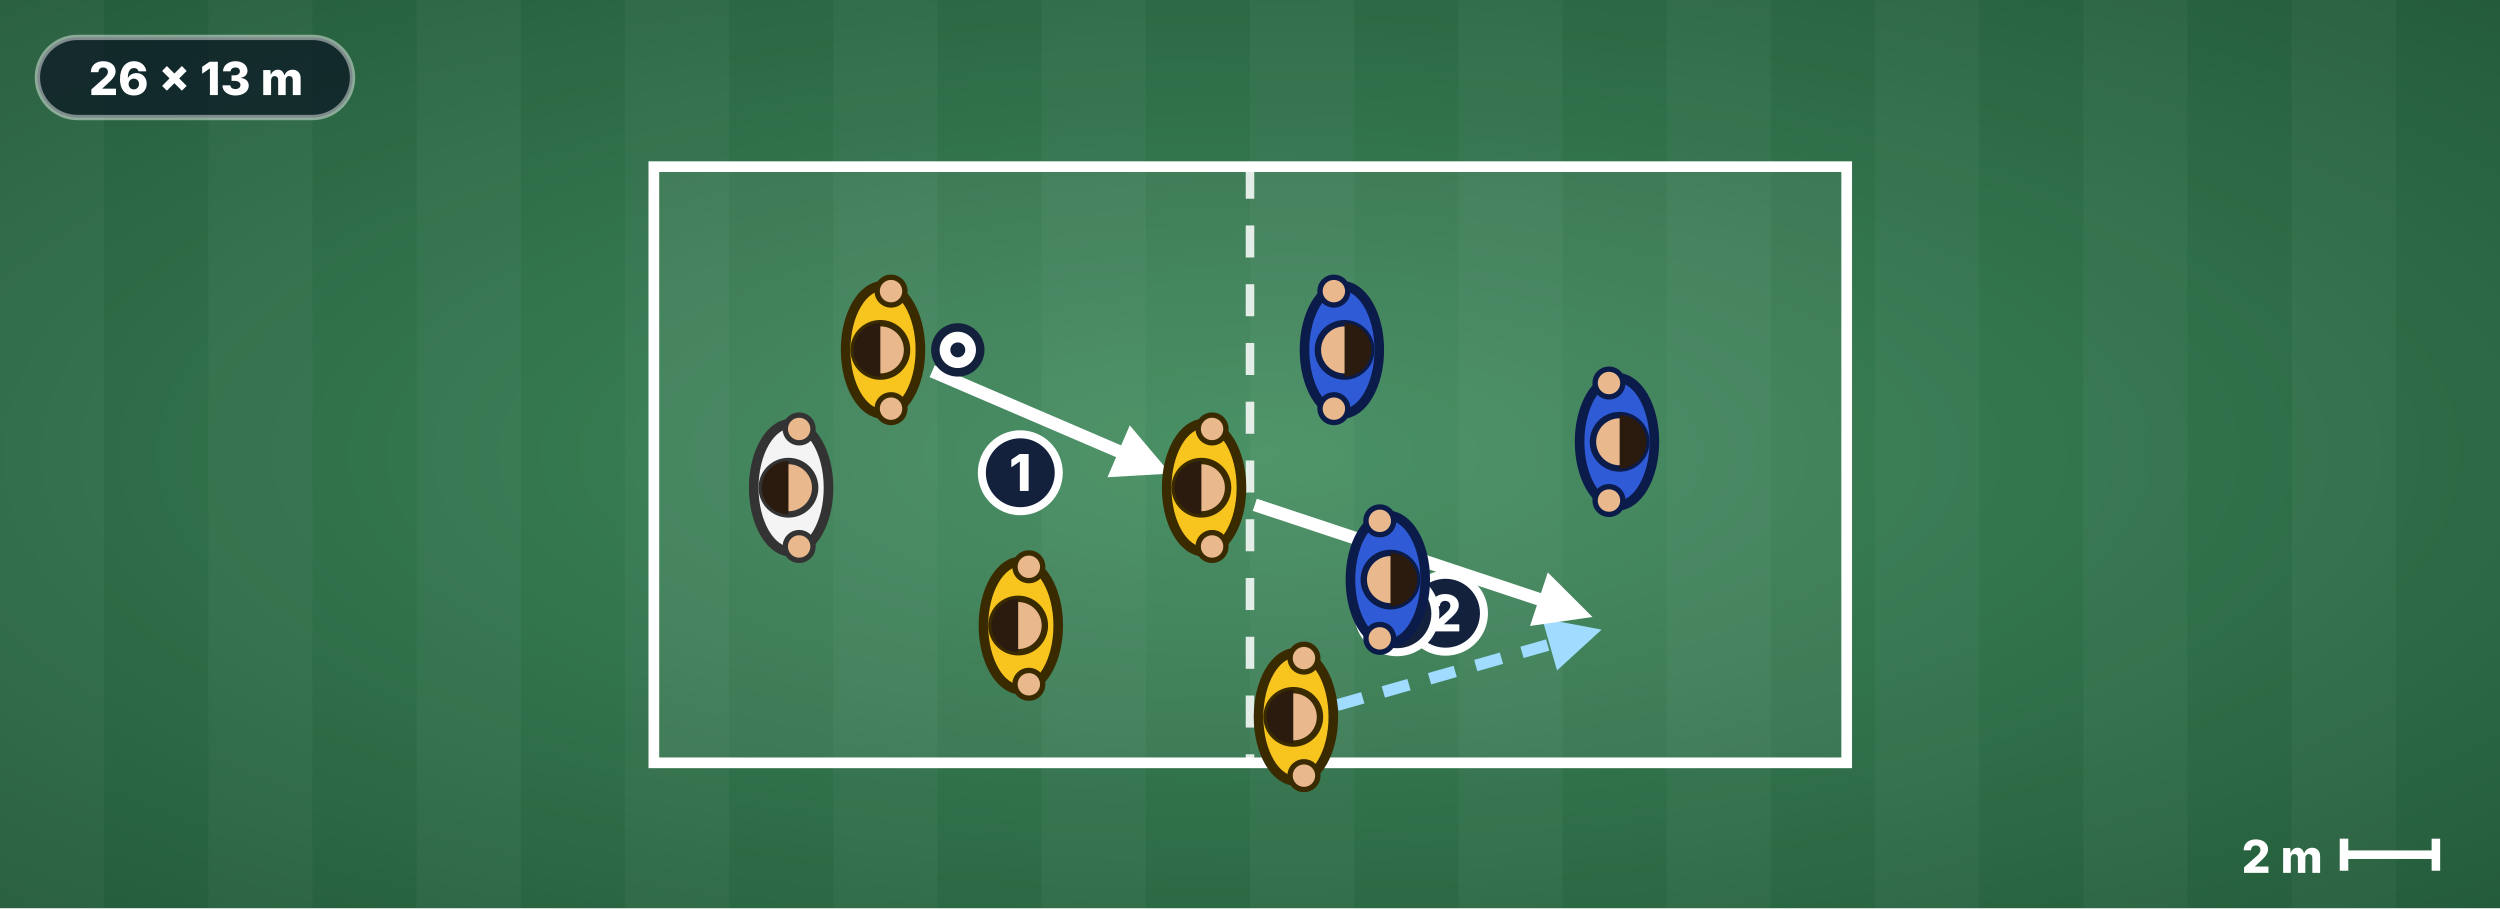
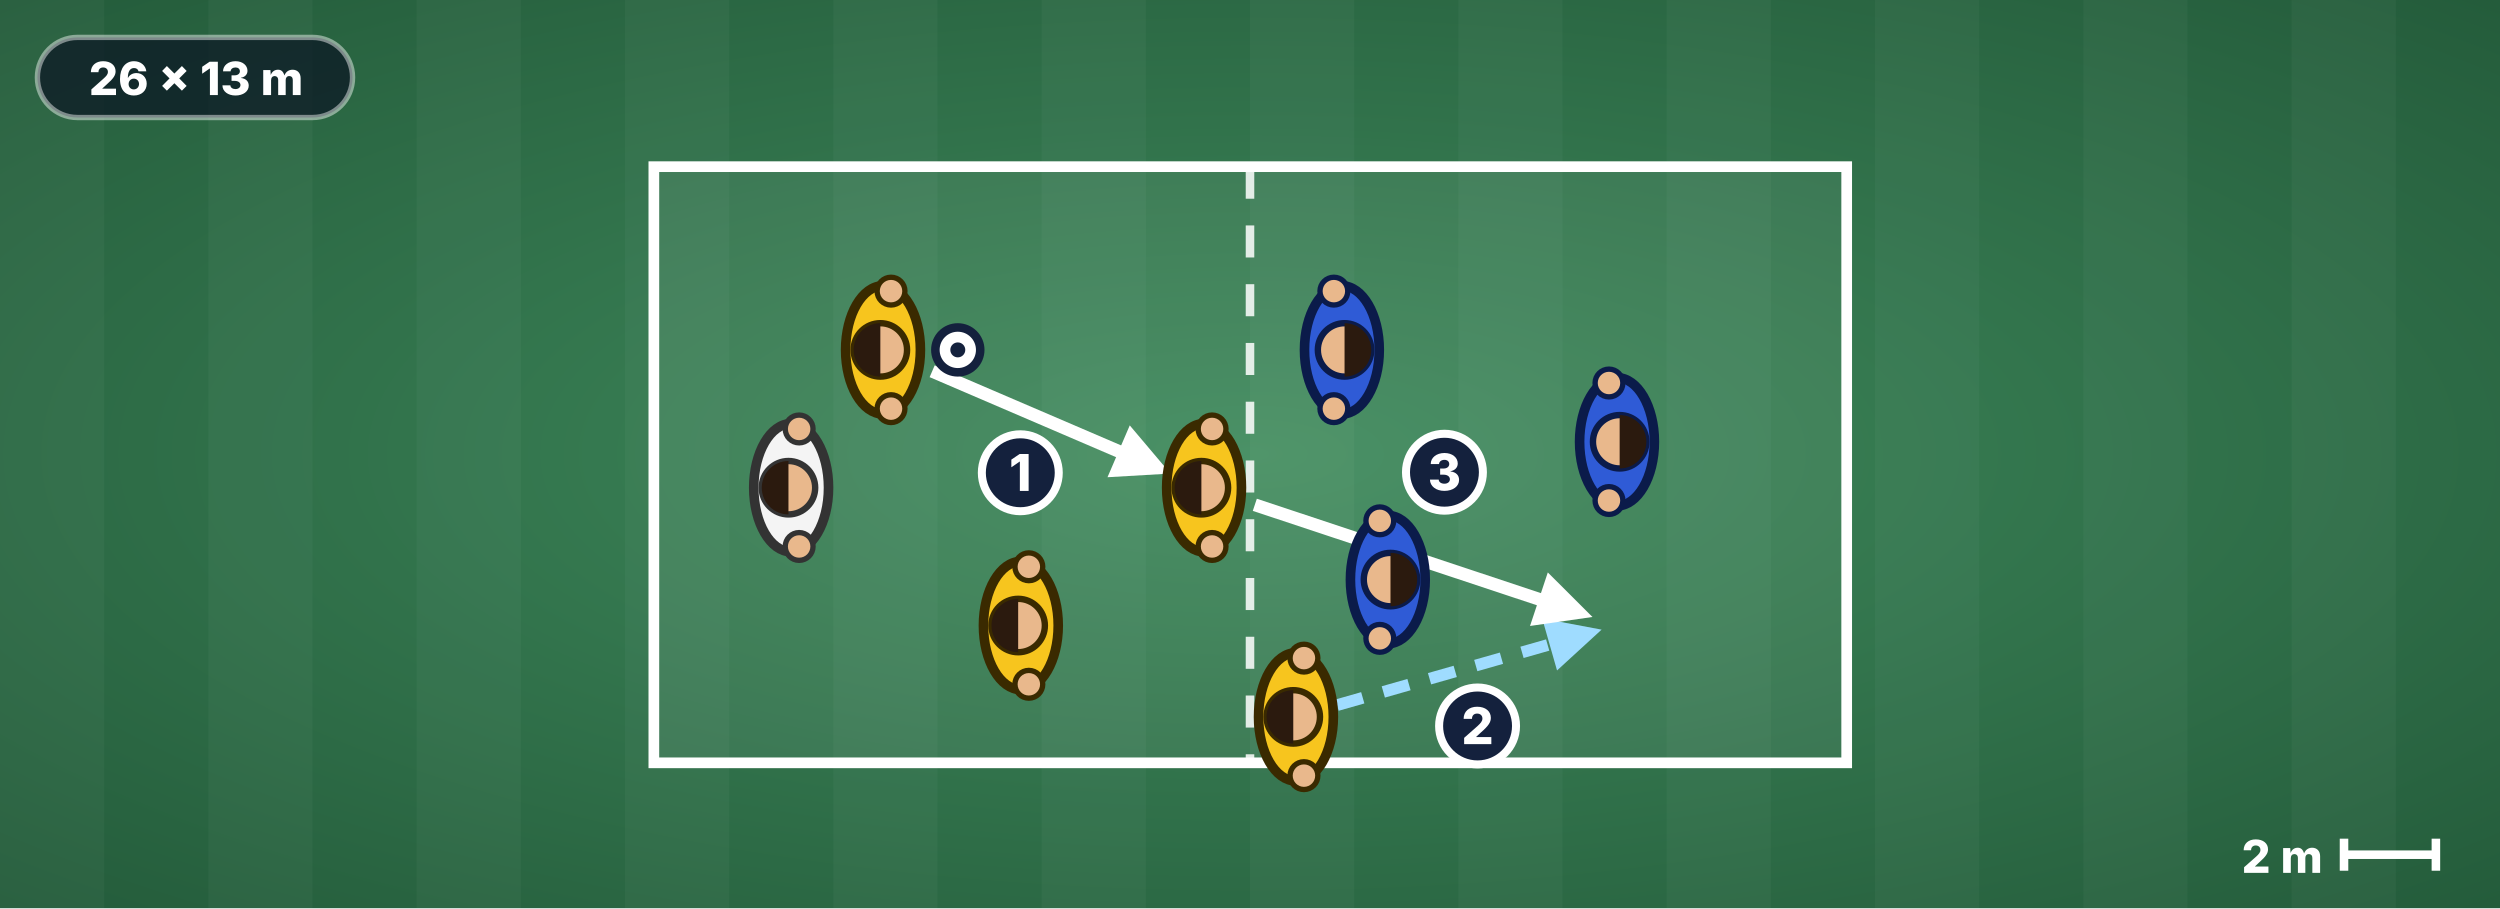
<svg xmlns="http://www.w3.org/2000/svg" viewBox="0 0 468 170" preserveAspectRatio="xMidYMid slice">
  <defs>
    <radialGradient id="g" cx="50%" cy="50%" r="70%">
      <stop offset="0" stop-color="#3f8a5c" />
      <stop offset="1" stop-color="#245c3b" />
    </radialGradient>
    <pattern id="hatch" width="6" height="6" patternUnits="userSpaceOnUse" patternTransform="rotate(45)">
      <rect width="6" height="6" fill="rgba(255,255,255,.10)" />
      <line x1="0" y1="0" x2="0" y2="6" stroke="rgba(255,255,255,.30)" stroke-width="1.6" />
    </pattern>
    <pattern id="net" width="3" height="3" patternUnits="userSpaceOnUse">
      <rect width="3" height="3" fill="rgba(255,255,255,.15)" />
      <path d="M0 0H3M0 0V3" stroke="rgba(255,255,255,.6)" stroke-width=".5" />
    </pattern>
    <marker id="ahW" viewBox="0 0 10 10" refX="7" refY="5" markerWidth="4.4" markerHeight="4.4" orient="auto">
      <path d="M0 0L10 5L0 10z" fill="#fff" />
    </marker>
    <marker id="ahB" viewBox="0 0 10 10" refX="7" refY="5" markerWidth="4.6" markerHeight="4.6" orient="auto">
      <path d="M0 0L10 5L0 10z" fill="#9fdcff" />
    </marker>
    <marker id="ahO" viewBox="0 0 10 10" refX="7" refY="5" markerWidth="4.4" markerHeight="4.4" orient="auto">
      <path d="M0 0L10 5L0 10z" fill="#ffb21e" />
    </marker>
  </defs>
  <rect width="468" height="170" fill="url(#g)" />
  <rect x="0.0" y="0" width="19.5" height="170" fill="rgba(255,255,255,.035)" />
  <rect x="39.0" y="0" width="19.5" height="170" fill="rgba(255,255,255,.035)" />
  <rect x="78.0" y="0" width="19.5" height="170" fill="rgba(255,255,255,.035)" />
  <rect x="117.0" y="0" width="19.5" height="170" fill="rgba(255,255,255,.035)" />
  <rect x="156.0" y="0" width="19.5" height="170" fill="rgba(255,255,255,.035)" />
  <rect x="195.0" y="0" width="19.5" height="170" fill="rgba(255,255,255,.035)" />
  <rect x="234.0" y="0" width="19.5" height="170" fill="rgba(255,255,255,.035)" />
  <rect x="273.0" y="0" width="19.5" height="170" fill="rgba(255,255,255,.035)" />
  <rect x="312.0" y="0" width="19.5" height="170" fill="rgba(255,255,255,.035)" />
  <rect x="351.0" y="0" width="19.5" height="170" fill="rgba(255,255,255,.035)" />
  <rect x="390.0" y="0" width="19.5" height="170" fill="rgba(255,255,255,.035)" />
  <rect x="429.0" y="0" width="19.5" height="170" fill="rgba(255,255,255,.035)" />
  <rect x="122.4" y="31.2" width="223.3" height="111.6" fill="rgba(255,255,255,.06)" stroke="#fff" stroke-width="2" />
  <line x1="234.0" y1="31.2" x2="234.0" y2="142.8" stroke="rgba(255,255,255,0.85)" stroke-width="1.6" stroke-dasharray="6 5" />
  <line x1="174.5" y1="69.5" x2="216.2" y2="87.4" stroke="#fff" stroke-width="2.4" marker-end="url(#ahW)" />
  <line x1="250.3" y1="132.0" x2="296.9" y2="118.7" stroke="#9fdcff" stroke-width="2.2" stroke-dasharray="5 4" marker-end="url(#ahB)" />
  <line x1="234.9" y1="94.5" x2="295.1" y2="114.5" stroke="#fff" stroke-width="2.4" marker-end="url(#ahW)" />
  <g>
    <circle cx="191.0" cy="88.5" r="7.2" fill="#14213d" stroke="#fff" stroke-width="1.5" />
    <text x="191.0" y="91.9" text-anchor="middle" font-family="Inter" font-weight="800" font-size="9.5" fill="#fff">1</text>
  </g>
  <g>
-     <circle cx="270.6" cy="114.8" r="7.2" fill="#14213d" stroke="#fff" stroke-width="1.5" />
-     <text x="270.6" y="118.2" text-anchor="middle" font-family="Inter" font-weight="800" font-size="9.5" fill="#fff">2</text>
+     <circle cx="276.6" cy="135.9" r="7.2" fill="#14213d" stroke="#fff" stroke-width="1.5" />
+     <text x="276.6" y="139.3" text-anchor="middle" font-family="Inter" font-weight="800" font-size="9.5" fill="#fff">2</text>
  </g>
  <g>
-     <circle cx="261.5" cy="114.9" r="7.2" fill="#14213d" stroke="#fff" stroke-width="1.5" />
-     <text x="261.5" y="118.3" text-anchor="middle" font-family="Inter" font-weight="800" font-size="9.5" fill="#fff">3</text>
+     <circle cx="270.4" cy="88.4" r="7.2" fill="#14213d" stroke="#fff" stroke-width="1.5" />
+     <text x="270.4" y="91.8" text-anchor="middle" font-family="Inter" font-weight="800" font-size="9.5" fill="#fff">3</text>
  </g>
  <g transform="translate(165.3,65.5) rotate(90)">
    <ellipse cx="0" cy="0" rx="12" ry="7" fill="#f7c51e" stroke="#3a2a00" stroke-width="1.8" />
    <circle cx="-11" cy="-1.5" r="2.6" fill="#e9b88c" stroke="#3a2a00" stroke-width="1" />
    <circle cx="11" cy="-1.5" r="2.6" fill="#e9b88c" stroke="#3a2a00" stroke-width="1" />
    <circle cx="0" cy="0.5" r="5" fill="#e9b88c" stroke="#3a2a00" stroke-width="1.2" />
    <path d="M-5 0.5 A5 5 0 0 0 5 0.5 Z" fill="#2b1a0e" />
  </g>
  <circle cx="179.3" cy="65.5" r="4.2" fill="#fff" stroke="#14213d" stroke-width="1.6" />
  <circle cx="179.3" cy="65.5" r="1.4" fill="#14213d" />
  <g transform="translate(191.1,117.1) rotate(90)">
    <ellipse cx="0" cy="0" rx="12" ry="7" fill="#f7c51e" stroke="#3a2a00" stroke-width="1.8" />
    <circle cx="-11" cy="-1.5" r="2.6" fill="#e9b88c" stroke="#3a2a00" stroke-width="1" />
    <circle cx="11" cy="-1.5" r="2.6" fill="#e9b88c" stroke="#3a2a00" stroke-width="1" />
    <circle cx="0" cy="0.5" r="5" fill="#e9b88c" stroke="#3a2a00" stroke-width="1.2" />
    <path d="M-5 0.5 A5 5 0 0 0 5 0.5 Z" fill="#2b1a0e" />
  </g>
  <g transform="translate(225.4,91.3) rotate(90)">
    <ellipse cx="0" cy="0" rx="12" ry="7" fill="#f7c51e" stroke="#3a2a00" stroke-width="1.8" />
    <circle cx="-11" cy="-1.5" r="2.6" fill="#e9b88c" stroke="#3a2a00" stroke-width="1" />
    <circle cx="11" cy="-1.5" r="2.6" fill="#e9b88c" stroke="#3a2a00" stroke-width="1" />
    <circle cx="0" cy="0.5" r="5" fill="#e9b88c" stroke="#3a2a00" stroke-width="1.2" />
    <path d="M-5 0.5 A5 5 0 0 0 5 0.5 Z" fill="#2b1a0e" />
  </g>
  <g transform="translate(251.2,65.5) rotate(270)">
    <ellipse cx="0" cy="0" rx="12" ry="7" fill="#2f5bd6" stroke="#0b1b4a" stroke-width="1.8" />
    <circle cx="-11" cy="-1.5" r="2.6" fill="#e9b88c" stroke="#0b1b4a" stroke-width="1" />
    <circle cx="11" cy="-1.5" r="2.6" fill="#e9b88c" stroke="#0b1b4a" stroke-width="1" />
    <circle cx="0" cy="0.5" r="5" fill="#e9b88c" stroke="#0b1b4a" stroke-width="1.2" />
    <path d="M-5 0.5 A5 5 0 0 0 5 0.5 Z" fill="#2b1a0e" />
  </g>
  <g transform="translate(259.8,108.5) rotate(270)">
    <ellipse cx="0" cy="0" rx="12" ry="7" fill="#2f5bd6" stroke="#0b1b4a" stroke-width="1.8" />
    <circle cx="-11" cy="-1.5" r="2.6" fill="#e9b88c" stroke="#0b1b4a" stroke-width="1" />
    <circle cx="11" cy="-1.5" r="2.6" fill="#e9b88c" stroke="#0b1b4a" stroke-width="1" />
    <circle cx="0" cy="0.5" r="5" fill="#e9b88c" stroke="#0b1b4a" stroke-width="1.2" />
    <path d="M-5 0.5 A5 5 0 0 0 5 0.5 Z" fill="#2b1a0e" />
  </g>
  <g transform="translate(242.6,134.2) rotate(90)">
    <ellipse cx="0" cy="0" rx="12" ry="7" fill="#f7c51e" stroke="#3a2a00" stroke-width="1.8" />
    <circle cx="-11" cy="-1.5" r="2.6" fill="#e9b88c" stroke="#3a2a00" stroke-width="1" />
    <circle cx="11" cy="-1.5" r="2.6" fill="#e9b88c" stroke="#3a2a00" stroke-width="1" />
    <circle cx="0" cy="0.5" r="5" fill="#e9b88c" stroke="#3a2a00" stroke-width="1.2" />
    <path d="M-5 0.5 A5 5 0 0 0 5 0.5 Z" fill="#2b1a0e" />
  </g>
  <g transform="translate(302.7,82.7) rotate(270)">
    <ellipse cx="0" cy="0" rx="12" ry="7" fill="#2f5bd6" stroke="#0b1b4a" stroke-width="1.8" />
    <circle cx="-11" cy="-1.5" r="2.6" fill="#e9b88c" stroke="#0b1b4a" stroke-width="1" />
    <circle cx="11" cy="-1.5" r="2.6" fill="#e9b88c" stroke="#0b1b4a" stroke-width="1" />
    <circle cx="0" cy="0.5" r="5" fill="#e9b88c" stroke="#0b1b4a" stroke-width="1.2" />
    <path d="M-5 0.5 A5 5 0 0 0 5 0.5 Z" fill="#2b1a0e" />
  </g>
  <g transform="translate(148.1,91.3) rotate(90)">
    <ellipse cx="0" cy="0" rx="12" ry="7" fill="#f4f4f4" stroke="#333333" stroke-width="1.8" />
    <circle cx="-11" cy="-1.5" r="2.6" fill="#e9b88c" stroke="#333333" stroke-width="1" />
    <circle cx="11" cy="-1.5" r="2.6" fill="#e9b88c" stroke="#333333" stroke-width="1" />
    <circle cx="0" cy="0.5" r="5" fill="#e9b88c" stroke="#333333" stroke-width="1.2" />
    <path d="M-5 0.5 A5 5 0 0 0 5 0.5 Z" fill="#2b1a0e" />
  </g>
  <rect x="7" y="7" width="59" height="15" rx="7.5" fill="rgba(10,20,35,.72)" stroke="rgba(255,255,255,.45)" />
  <text x="36.7" y="17.8" text-anchor="middle" font-family="Inter" font-weight="800" font-size="8.6" fill="#fff">26 × 13 m</text>
  <text x="434.8" y="163.4" text-anchor="end" font-family="Inter" font-weight="800" font-size="8.5" fill="#fff">2 m</text>
  <path d="M438.8 157.0 V163.0 M438.8 160.0 H456.0 M456.0 157.0 V163.0" stroke="#fff" stroke-width="1.6" />
</svg>
